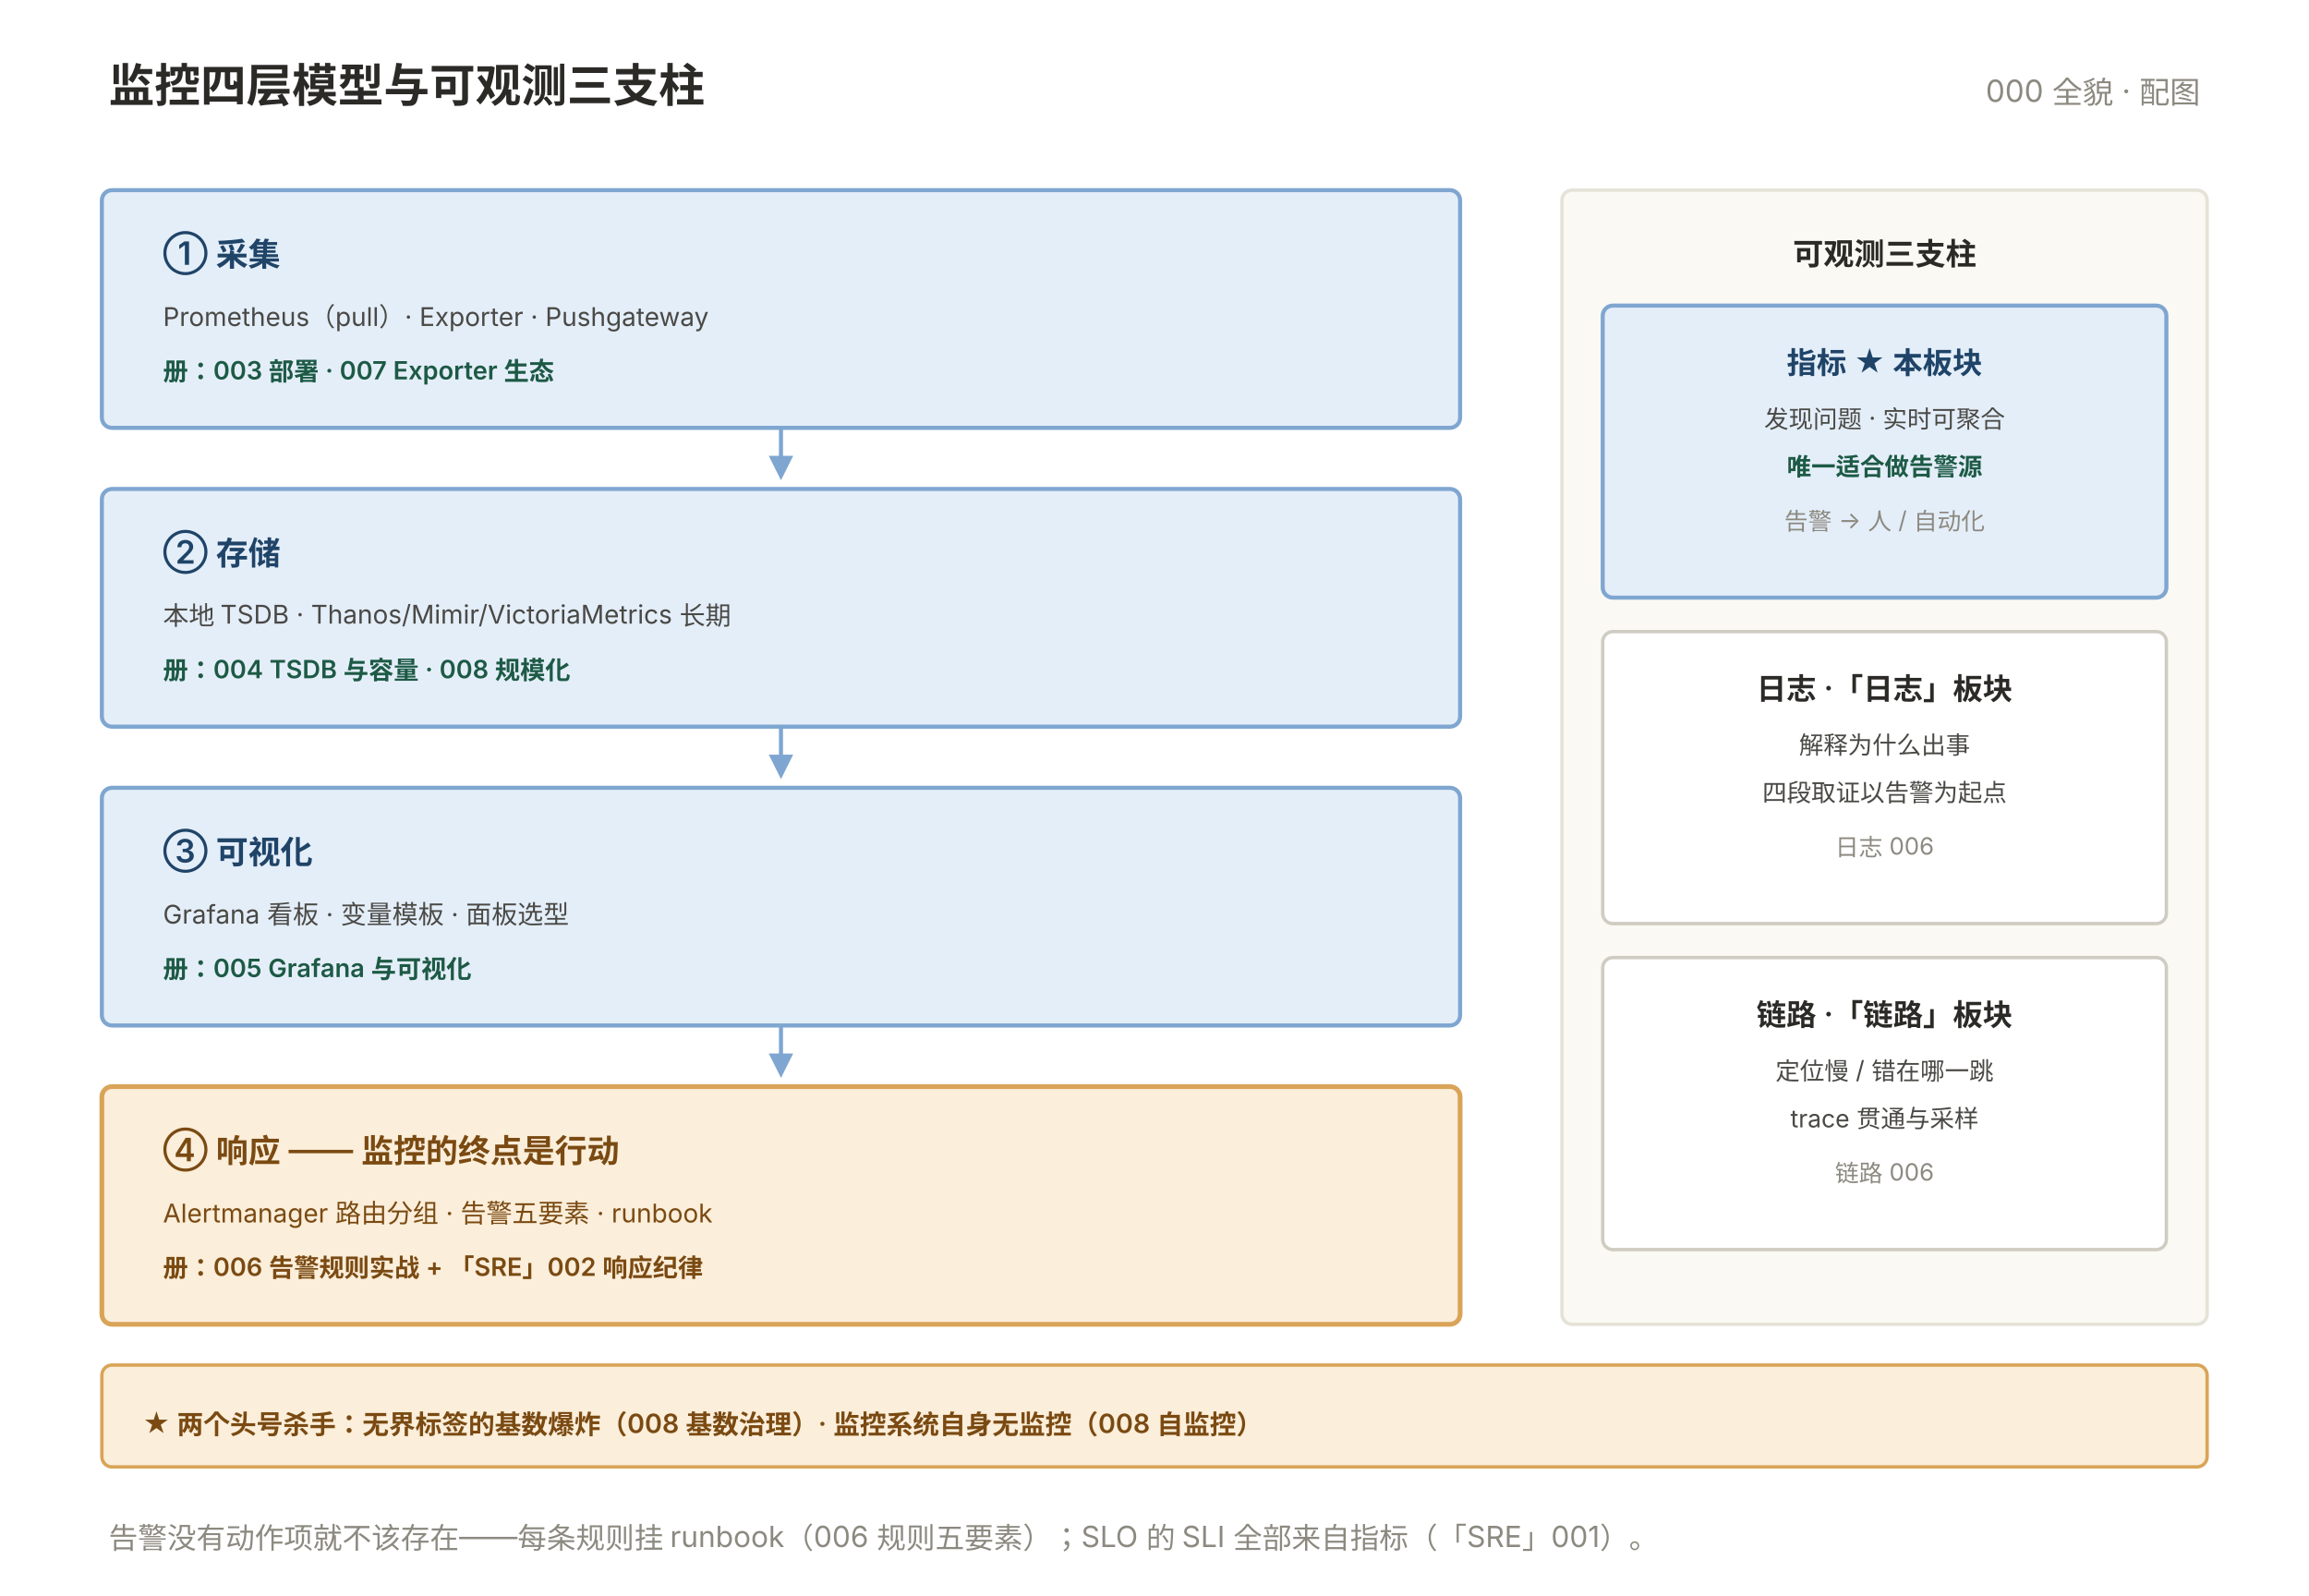
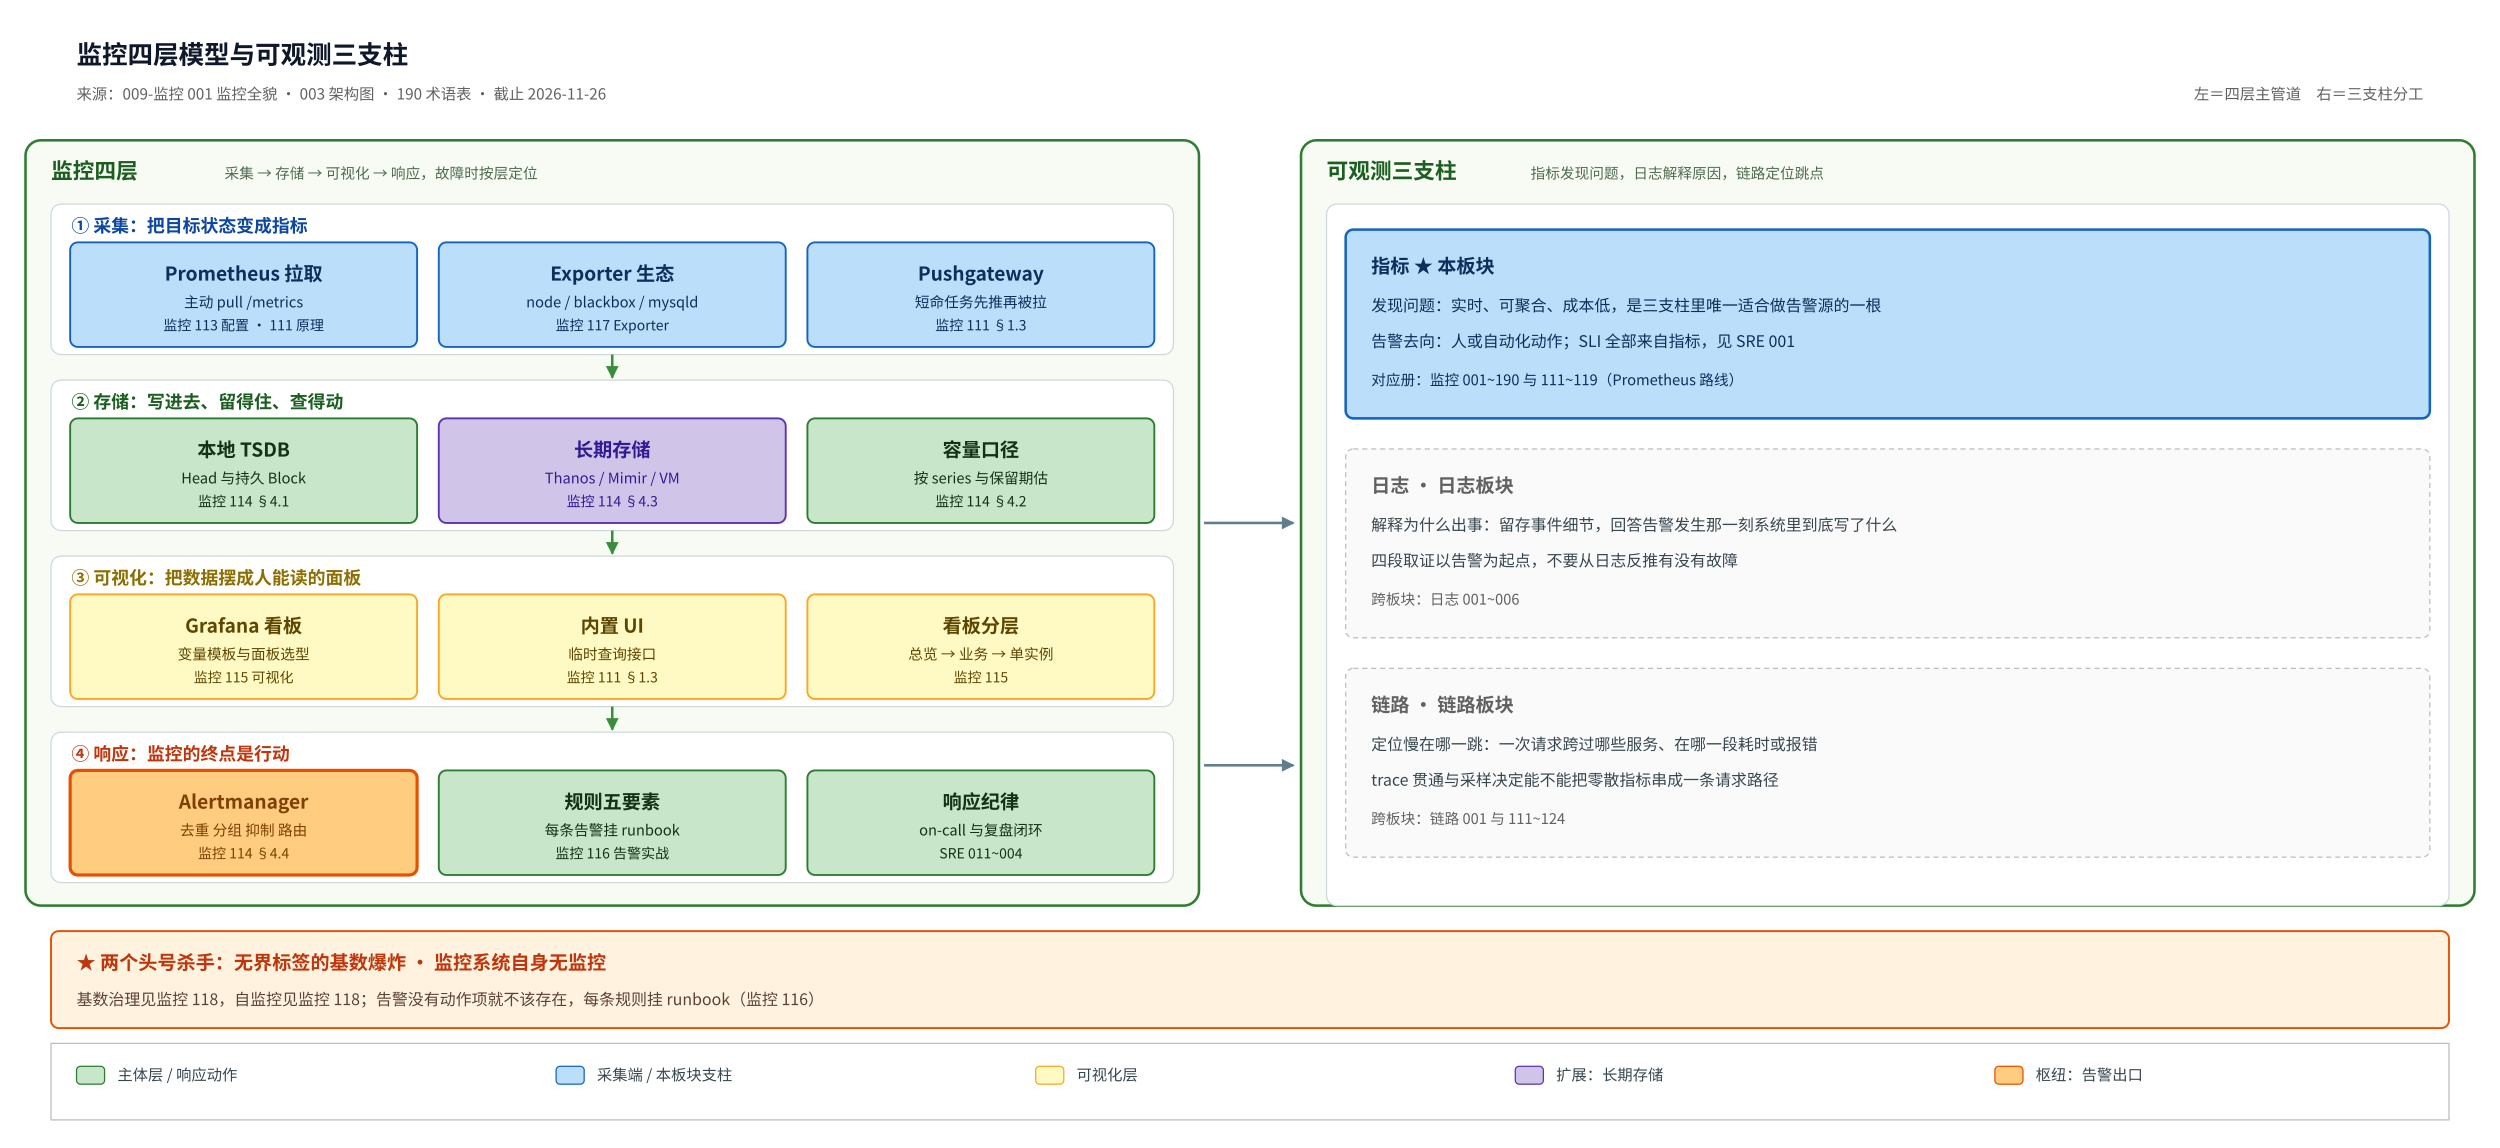
- <svg xmlns="http://www.w3.org/2000/svg" viewBox="0 0 1200 829.41" width="1200" height="829.41" font-family="-apple-system, 'Segoe UI', 'Microsoft YaHei', 'PingFang SC', sans-serif">
-   <g transform="scale(1.764706)">
-     <rect width="680" height="470" fill="#FFFFFF" />
-     <text x="32" y="30" font-size="13.5" font-weight="600" fill="#2B2A27">监控四层模型与可观测三支柱</text>
-     <text x="648" y="30" font-size="9" fill="#8C8980" text-anchor="end">000 全貌 · 配图</text>
-     <defs>
-       <marker id="m0Blue" viewBox="0 0 10 10" refX="8" refY="5" markerWidth="6" markerHeight="6" orient="auto">
-         <path d="M0,0 L10,5 L0,10 z" fill="#7FA6D0" />
-       </marker>
-     </defs>
-     <rect x="30" y="56" width="400" height="70" rx="3" fill="#E4EEF9" stroke="#7FA6D0" stroke-width="1.2" />
-     <text x="48" y="78" font-size="9.5" font-weight="600" fill="#1F4468">① 采集</text>
-     <text x="48" y="96" font-size="7.6" fill="#4A4945">Prometheus（pull）· Exporter · Pushgateway</text>
-     <text x="48" y="112" font-size="7.4" font-weight="600" fill="#1D5A45">册：003 部署 · 007 Exporter 生态</text>
-     <line x1="230" y1="126" x2="230" y2="140" stroke="#7FA6D0" stroke-width="1.2" marker-end="url(#m0Blue)" />
-     <rect x="30" y="144" width="400" height="70" rx="3" fill="#E4EEF9" stroke="#7FA6D0" stroke-width="1.2" />
-     <text x="48" y="166" font-size="9.5" font-weight="600" fill="#1F4468">② 存储</text>
-     <text x="48" y="184" font-size="7.6" fill="#4A4945">本地 TSDB · Thanos/Mimir/VictoriaMetrics 长期</text>
-     <text x="48" y="200" font-size="7.4" font-weight="600" fill="#1D5A45">册：004 TSDB 与容量 · 008 规模化</text>
-     <line x1="230" y1="214" x2="230" y2="228" stroke="#7FA6D0" stroke-width="1.2" marker-end="url(#m0Blue)" />
-     <rect x="30" y="232" width="400" height="70" rx="3" fill="#E4EEF9" stroke="#7FA6D0" stroke-width="1.2" />
-     <text x="48" y="254" font-size="9.5" font-weight="600" fill="#1F4468">③ 可视化</text>
-     <text x="48" y="272" font-size="7.6" fill="#4A4945">Grafana 看板 · 变量模板 · 面板选型</text>
-     <text x="48" y="288" font-size="7.4" font-weight="600" fill="#1D5A45">册：005 Grafana 与可视化</text>
-     <line x1="230" y1="302" x2="230" y2="316" stroke="#7FA6D0" stroke-width="1.2" marker-end="url(#m0Blue)" />
-     <rect x="30" y="320" width="400" height="70" rx="3" fill="#FBEEDA" stroke="#D9A458" stroke-width="1.4" />
-     <text x="48" y="342" font-size="9.5" font-weight="600" fill="#7A4A12">④ 响应 —— 监控的终点是行动</text>
-     <text x="48" y="360" font-size="7.6" fill="#7A4A12">Alertmanager 路由分组 · 告警五要素 · runbook</text>
-     <text x="48" y="376" font-size="7.4" font-weight="600" fill="#7A4A12">册：006 告警规则实战 + 「SRE」002 响应纪律</text>
-     <rect x="460" y="56" width="190" height="334" rx="3" fill="#FAF9F4" stroke="#E5E2D8" stroke-width="1" />
-     <text x="555" y="78" font-size="9" font-weight="600" fill="#2B2A27" text-anchor="middle">可观测三支柱</text>
-     <rect x="472" y="90" width="166" height="86" rx="3" fill="#E4EEF9" stroke="#7FA6D0" stroke-width="1.2" />
-     <text x="555" y="110" font-size="8.8" font-weight="600" fill="#1F4468" text-anchor="middle">指标 ★ 本板块</text>
-     <text x="555" y="126" font-size="7.2" fill="#4A4945" text-anchor="middle">发现问题 · 实时可聚合</text>
-     <text x="555" y="140" font-size="7.2" font-weight="600" fill="#1D5A45" text-anchor="middle">唯一适合做告警源</text>
-     <text x="555" y="156" font-size="7" fill="#8C8980" text-anchor="middle">告警 → 人 / 自动化</text>
-     <rect x="472" y="186" width="166" height="86" rx="3" fill="#FFFFFF" stroke="#CFCCC2" stroke-width="1" />
-     <text x="555" y="206" font-size="8.8" font-weight="600" fill="#2B2A27" text-anchor="middle">日志 ·「日志」板块</text>
-     <text x="555" y="222" font-size="7.2" fill="#4A4945" text-anchor="middle">解释为什么出事</text>
-     <text x="555" y="236" font-size="7.2" fill="#4A4945" text-anchor="middle">四段取证以告警为起点</text>
-     <text x="555" y="252" font-size="7" fill="#8C8980" text-anchor="middle">日志 006</text>
-     <rect x="472" y="282" width="166" height="86" rx="3" fill="#FFFFFF" stroke="#CFCCC2" stroke-width="1" />
-     <text x="555" y="302" font-size="8.8" font-weight="600" fill="#2B2A27" text-anchor="middle">链路 ·「链路」板块</text>
-     <text x="555" y="318" font-size="7.2" fill="#4A4945" text-anchor="middle">定位慢 / 错在哪一跳</text>
-     <text x="555" y="332" font-size="7.2" fill="#4A4945" text-anchor="middle">trace 贯通与采样</text>
-     <text x="555" y="348" font-size="7" fill="#8C8980" text-anchor="middle">链路 006</text>
-     <rect x="30" y="402" width="620" height="30" rx="3" fill="#FBEEDA" stroke="#D9A458" stroke-width="1" />
-     <text x="42" y="422" font-size="7.8" font-weight="600" fill="#7A4A12">★ 两个头号杀手：无界标签的基数爆炸（008 基数治理）· 监控系统自身无监控（008 自监控）</text>
-     <text x="32" y="456" font-size="8.6" fill="#8C8980">告警没有动作项就不该存在——每条规则挂 runbook（006 规则五要素）；SLO 的 SLI 全部来自指标（「SRE」001）。</text>
-   </g>
+ <svg xmlns="http://www.w3.org/2000/svg" viewBox="0 0 1960 900" font-family="'Microsoft YaHei','PingFang SC','Noto Sans CJK SC',sans-serif">
+   <rect x="0" y="0" width="1960" height="900" fill="#ffffff" />
+   <defs>
+     <marker id="arrow" viewBox="0 0 10 10" refX="9" refY="5" markerWidth="10" markerHeight="10" markerUnits="userSpaceOnUse" orient="auto-start-reverse">
+       <path d="M 0 0 L 10 5 L 0 10 z" fill="#607d8b" />
+     </marker>
+     <marker id="arrowGreen" viewBox="0 0 10 10" refX="9" refY="5" markerWidth="10" markerHeight="10" markerUnits="userSpaceOnUse" orient="auto-start-reverse">
+       <path d="M 0 0 L 10 5 L 0 10 z" fill="#388e3c" />
+     </marker>
+   </defs>
+   <text x="60" y="50" font-size="20" font-weight="bold" fill="#0f172a">监控四层模型与可观测三支柱</text>
+   <text x="60" y="78" font-size="12" fill="#616161">来源：009-监控 001 监控全貌 · 003 架构图 · 190 术语表 · 截止 2026-11-26</text>
+   <text x="1900" y="78" font-size="12" fill="#616161" text-anchor="end">左＝四层主管道　右＝三支柱分工</text>
+   <rect x="20" y="110" width="920" height="600" rx="12" fill="#f1f8e9" fill-opacity="0.55" stroke="#2e7d32" stroke-width="2" />
+   <text x="40" y="140" font-size="17" font-weight="bold" fill="#1b5e20">监控四层</text>
+   <text x="176" y="140" font-size="11.5" fill="#4e6b50">采集 → 存储 → 可视化 → 响应，故障时按层定位</text>
+   <rect x="40" y="160" width="880" height="118" rx="8" fill="#ffffff" stroke="#cfd8dc" stroke-width="1" />
+   <text x="56" y="182" font-size="14" font-weight="bold" fill="#0d47a1">① 采集：把目标状态变成指标</text>
+   <rect x="55" y="190" width="272" height="82" rx="6" fill="#bbdefb" stroke="#1565c0" stroke-width="1.5" />
+   <text x="191" y="220" font-size="15" font-weight="bold" fill="#0d2f5c" text-anchor="middle">Prometheus 拉取</text>
+   <text x="191" y="241" font-size="11.5" fill="#0d2f5c" text-anchor="middle">主动 pull /metrics</text>
+   <text x="191" y="259" font-size="11" fill="#0d2f5c" text-anchor="middle">监控 113 配置 · 111 原理</text>
+   <rect x="344" y="190" width="272" height="82" rx="6" fill="#bbdefb" stroke="#1565c0" stroke-width="1.5" />
+   <text x="480" y="220" font-size="15" font-weight="bold" fill="#0d2f5c" text-anchor="middle">Exporter 生态</text>
+   <text x="480" y="241" font-size="11.5" fill="#0d2f5c" text-anchor="middle">node / blackbox / mysqld</text>
+   <text x="480" y="259" font-size="11" fill="#0d2f5c" text-anchor="middle">监控 117 Exporter</text>
+   <rect x="633" y="190" width="272" height="82" rx="6" fill="#bbdefb" stroke="#1565c0" stroke-width="1.5" />
+   <text x="769" y="220" font-size="15" font-weight="bold" fill="#0d2f5c" text-anchor="middle">Pushgateway</text>
+   <text x="769" y="241" font-size="11.5" fill="#0d2f5c" text-anchor="middle">短命任务先推再被拉</text>
+   <text x="769" y="259" font-size="11" fill="#0d2f5c" text-anchor="middle">监控 111 §1.3</text>
+   <line x1="480" y1="278" x2="480" y2="296" stroke="#388e3c" stroke-width="2" marker-end="url(#arrowGreen)" />
+   <rect x="40" y="298" width="880" height="118" rx="8" fill="#ffffff" stroke="#cfd8dc" stroke-width="1" />
+   <text x="56" y="320" font-size="14" font-weight="bold" fill="#1b5e20">② 存储：写进去、留得住、查得动</text>
+   <rect x="55" y="328" width="272" height="82" rx="6" fill="#c8e6c9" stroke="#2e7d32" stroke-width="1.5" />
+   <text x="191" y="358" font-size="15" font-weight="bold" fill="#123314" text-anchor="middle">本地 TSDB</text>
+   <text x="191" y="379" font-size="11.5" fill="#123314" text-anchor="middle">Head 与持久 Block</text>
+   <text x="191" y="397" font-size="11" fill="#123314" text-anchor="middle">监控 114 §4.1</text>
+   <rect x="344" y="328" width="272" height="82" rx="6" fill="#d1c4e9" stroke="#5e35b1" stroke-width="1.5" />
+   <text x="480" y="358" font-size="15" font-weight="bold" fill="#311b92" text-anchor="middle">长期存储</text>
+   <text x="480" y="379" font-size="11.5" fill="#311b92" text-anchor="middle">Thanos / Mimir / VM</text>
+   <text x="480" y="397" font-size="11" fill="#311b92" text-anchor="middle">监控 114 §4.3</text>
+   <rect x="633" y="328" width="272" height="82" rx="6" fill="#c8e6c9" stroke="#2e7d32" stroke-width="1.5" />
+   <text x="769" y="358" font-size="15" font-weight="bold" fill="#123314" text-anchor="middle">容量口径</text>
+   <text x="769" y="379" font-size="11.5" fill="#123314" text-anchor="middle">按 series 与保留期估</text>
+   <text x="769" y="397" font-size="11" fill="#123314" text-anchor="middle">监控 114 §4.2</text>
+   <line x1="480" y1="416" x2="480" y2="434" stroke="#388e3c" stroke-width="2" marker-end="url(#arrowGreen)" />
+   <rect x="40" y="436" width="880" height="118" rx="8" fill="#ffffff" stroke="#cfd8dc" stroke-width="1" />
+   <text x="56" y="458" font-size="14" font-weight="bold" fill="#8d6e00">③ 可视化：把数据摆成人能读的面板</text>
+   <rect x="55" y="466" width="272" height="82" rx="6" fill="#fff9c4" stroke="#f9a825" stroke-width="1.5" />
+   <text x="191" y="496" font-size="15" font-weight="bold" fill="#5d4700" text-anchor="middle">Grafana 看板</text>
+   <text x="191" y="517" font-size="11.5" fill="#5d4700" text-anchor="middle">变量模板与面板选型</text>
+   <text x="191" y="535" font-size="11" fill="#5d4700" text-anchor="middle">监控 115 可视化</text>
+   <rect x="344" y="466" width="272" height="82" rx="6" fill="#fff9c4" stroke="#f9a825" stroke-width="1.5" />
+   <text x="480" y="496" font-size="15" font-weight="bold" fill="#5d4700" text-anchor="middle">内置 UI</text>
+   <text x="480" y="517" font-size="11.5" fill="#5d4700" text-anchor="middle">临时查询接口</text>
+   <text x="480" y="535" font-size="11" fill="#5d4700" text-anchor="middle">监控 111 §1.3</text>
+   <rect x="633" y="466" width="272" height="82" rx="6" fill="#fff9c4" stroke="#f9a825" stroke-width="1.5" />
+   <text x="769" y="496" font-size="15" font-weight="bold" fill="#5d4700" text-anchor="middle">看板分层</text>
+   <text x="769" y="517" font-size="11.5" fill="#5d4700" text-anchor="middle">总览 → 业务 → 单实例</text>
+   <text x="769" y="535" font-size="11" fill="#5d4700" text-anchor="middle">监控 115</text>
+   <line x1="480" y1="554" x2="480" y2="572" stroke="#388e3c" stroke-width="2" marker-end="url(#arrowGreen)" />
+   <rect x="40" y="574" width="880" height="118" rx="8" fill="#ffffff" stroke="#cfd8dc" stroke-width="1" />
+   <text x="56" y="596" font-size="14" font-weight="bold" fill="#bf360c">④ 响应：监控的终点是行动</text>
+   <rect x="55" y="604" width="272" height="82" rx="6" fill="#ffcc80" stroke="#e65100" stroke-width="2.5" />
+   <text x="191" y="634" font-size="15" font-weight="bold" fill="#7f3f00" text-anchor="middle">Alertmanager</text>
+   <text x="191" y="655" font-size="11.5" fill="#7f3f00" text-anchor="middle">去重 分组 抑制 路由</text>
+   <text x="191" y="673" font-size="11" fill="#7f3f00" text-anchor="middle">监控 114 §4.4</text>
+   <rect x="344" y="604" width="272" height="82" rx="6" fill="#c8e6c9" stroke="#2e7d32" stroke-width="1.5" />
+   <text x="480" y="634" font-size="15" font-weight="bold" fill="#123314" text-anchor="middle">规则五要素</text>
+   <text x="480" y="655" font-size="11.5" fill="#123314" text-anchor="middle">每条告警挂 runbook</text>
+   <text x="480" y="673" font-size="11" fill="#123314" text-anchor="middle">监控 116 告警实战</text>
+   <rect x="633" y="604" width="272" height="82" rx="6" fill="#c8e6c9" stroke="#2e7d32" stroke-width="1.5" />
+   <text x="769" y="634" font-size="15" font-weight="bold" fill="#123314" text-anchor="middle">响应纪律</text>
+   <text x="769" y="655" font-size="11.5" fill="#123314" text-anchor="middle">on-call 与复盘闭环</text>
+   <text x="769" y="673" font-size="11" fill="#123314" text-anchor="middle">SRE 011~004</text>
+   <rect x="1020" y="110" width="920" height="600" rx="12" fill="#f1f8e9" fill-opacity="0.55" stroke="#2e7d32" stroke-width="2" />
+   <text x="1040" y="140" font-size="17" font-weight="bold" fill="#1b5e20">可观测三支柱</text>
+   <text x="1200" y="140" font-size="11.5" fill="#4e6b50">指标发现问题，日志解释原因，链路定位跳点</text>
+   <rect x="1040" y="160" width="880" height="550" rx="8" fill="#ffffff" stroke="#cfd8dc" stroke-width="1" />
+   <rect x="1055" y="180" width="850" height="148" rx="6" fill="#bbdefb" stroke="#1565c0" stroke-width="2" />
+   <text x="1075" y="214" font-size="15" font-weight="bold" fill="#0d2f5c">指标 ★ 本板块</text>
+   <text x="1075" y="244" font-size="12.5" fill="#0d2f5c">发现问题：实时、可聚合、成本低，是三支柱里唯一适合做告警源的一根</text>
+   <text x="1075" y="272" font-size="12.5" fill="#0d2f5c">告警去向：人或自动化动作；SLI 全部来自指标，见 SRE 001</text>
+   <text x="1075" y="302" font-size="11.5" fill="#0d2f5c">对应册：监控 001~190 与 111~119（Prometheus 路线）</text>
+   <rect x="1055" y="352" width="850" height="148" rx="6" fill="#fafafa" stroke="#bdbdbd" stroke-width="1" stroke-dasharray="4 3" />
+   <text x="1075" y="386" font-size="15" font-weight="bold" fill="#616161">日志 · 日志板块</text>
+   <text x="1075" y="416" font-size="12.5" fill="#37474f">解释为什么出事：留存事件细节，回答告警发生那一刻系统里到底写了什么</text>
+   <text x="1075" y="444" font-size="12.5" fill="#37474f">四段取证以告警为起点，不要从日志反推有没有故障</text>
+   <text x="1075" y="474" font-size="11.5" fill="#616161">跨板块：日志 001~006</text>
+   <rect x="1055" y="524" width="850" height="148" rx="6" fill="#fafafa" stroke="#bdbdbd" stroke-width="1" stroke-dasharray="4 3" />
+   <text x="1075" y="558" font-size="15" font-weight="bold" fill="#616161">链路 · 链路板块</text>
+   <text x="1075" y="588" font-size="12.5" fill="#37474f">定位慢在哪一跳：一次请求跨过哪些服务、在哪一段耗时或报错</text>
+   <text x="1075" y="616" font-size="12.5" fill="#37474f">trace 贯通与采样决定能不能把零散指标串成一条请求路径</text>
+   <text x="1075" y="646" font-size="11.5" fill="#616161">跨板块：链路 001 与 111~124</text>
+   <line x1="944" y1="410" x2="1014" y2="410" stroke="#607d8b" stroke-width="2" marker-end="url(#arrow)" />
+   <line x1="944" y1="600" x2="1014" y2="600" stroke="#607d8b" stroke-width="2" marker-end="url(#arrow)" />
+   <rect x="40" y="730" width="1880" height="76" rx="6" fill="#fff3e0" stroke="#e65100" stroke-width="1.5" />
+   <text x="60" y="760" font-size="15" font-weight="bold" fill="#bf360c">★ 两个头号杀手：无界标签的基数爆炸 · 监控系统自身无监控</text>
+   <text x="60" y="788" font-size="12.5" fill="#5d4037">基数治理见监控 118，自监控见监控 118；告警没有动作项就不该存在，每条规则挂 runbook（监控 116）</text>
+   <rect x="40" y="818" width="1880" height="60" fill="#ffffff" stroke="#bdbdbd" stroke-width="1" />
+   <rect x="60" y="836" width="22" height="14" rx="3" fill="#c8e6c9" stroke="#2e7d32" stroke-width="1" />
+   <text x="92" y="847" font-size="12" fill="#37474f">主体层 / 响应动作</text>
+   <rect x="436" y="836" width="22" height="14" rx="3" fill="#bbdefb" stroke="#1565c0" stroke-width="1" />
+   <text x="468" y="847" font-size="12" fill="#37474f">采集端 / 本板块支柱</text>
+   <rect x="812" y="836" width="22" height="14" rx="3" fill="#fff9c4" stroke="#f9a825" stroke-width="1" />
+   <text x="844" y="847" font-size="12" fill="#37474f">可视化层</text>
+   <rect x="1188" y="836" width="22" height="14" rx="3" fill="#d1c4e9" stroke="#5e35b1" stroke-width="1" />
+   <text x="1220" y="847" font-size="12" fill="#37474f">扩展：长期存储</text>
+   <rect x="1564" y="836" width="22" height="14" rx="3" fill="#ffcc80" stroke="#e65100" stroke-width="1" />
+   <text x="1596" y="847" font-size="12" fill="#37474f">枢纽：告警出口</text>
</svg>
